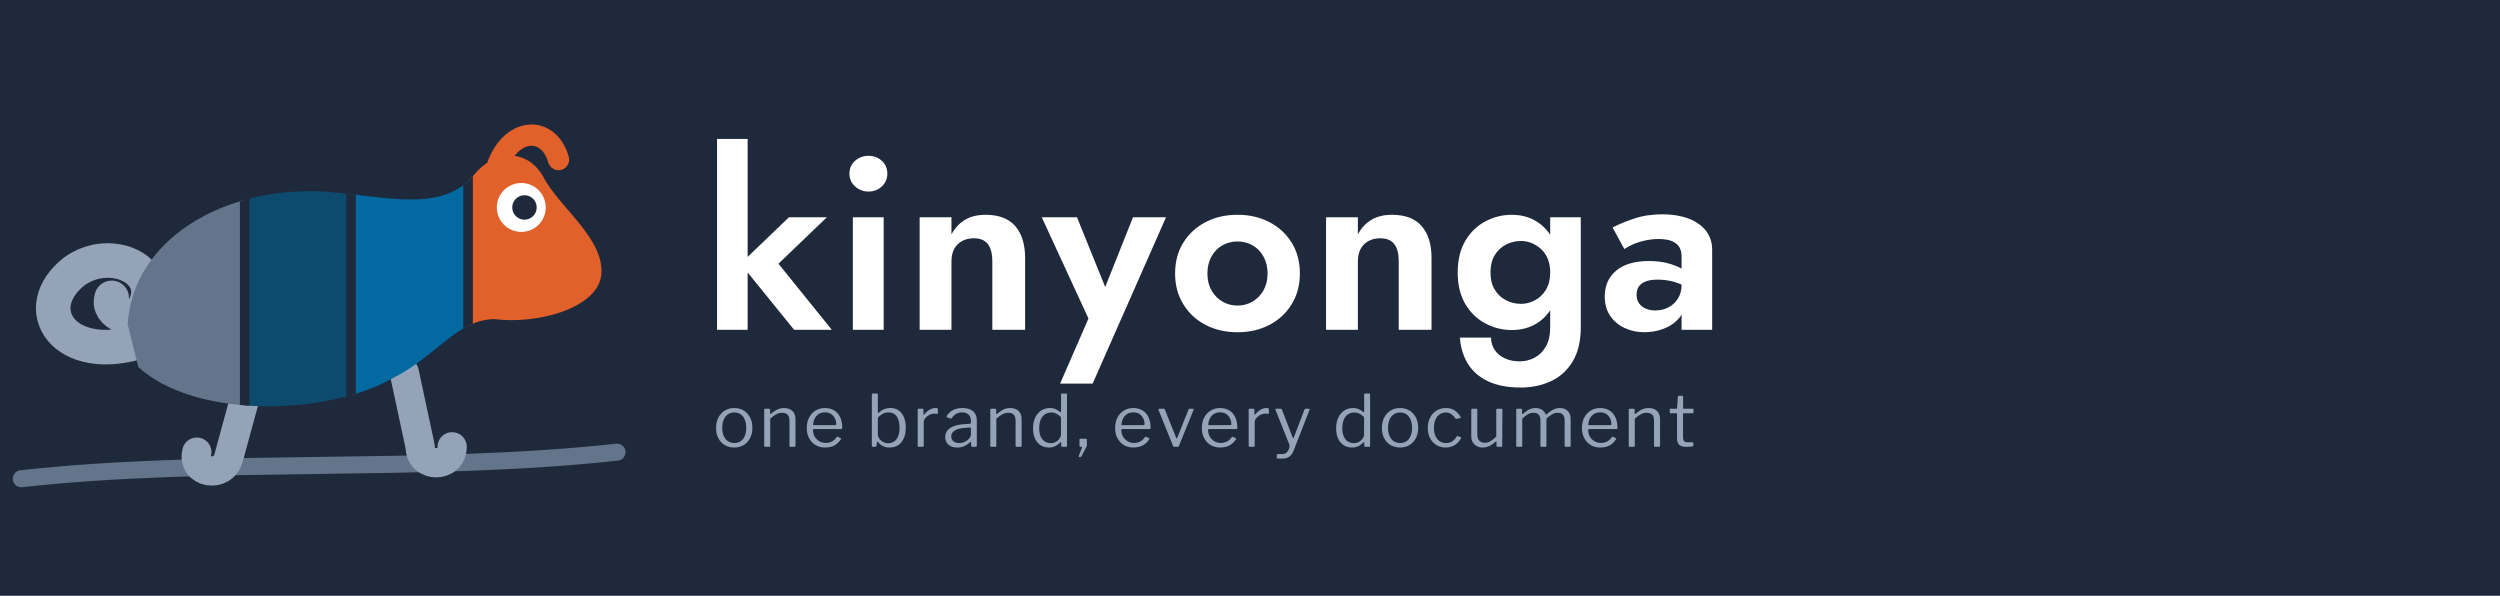
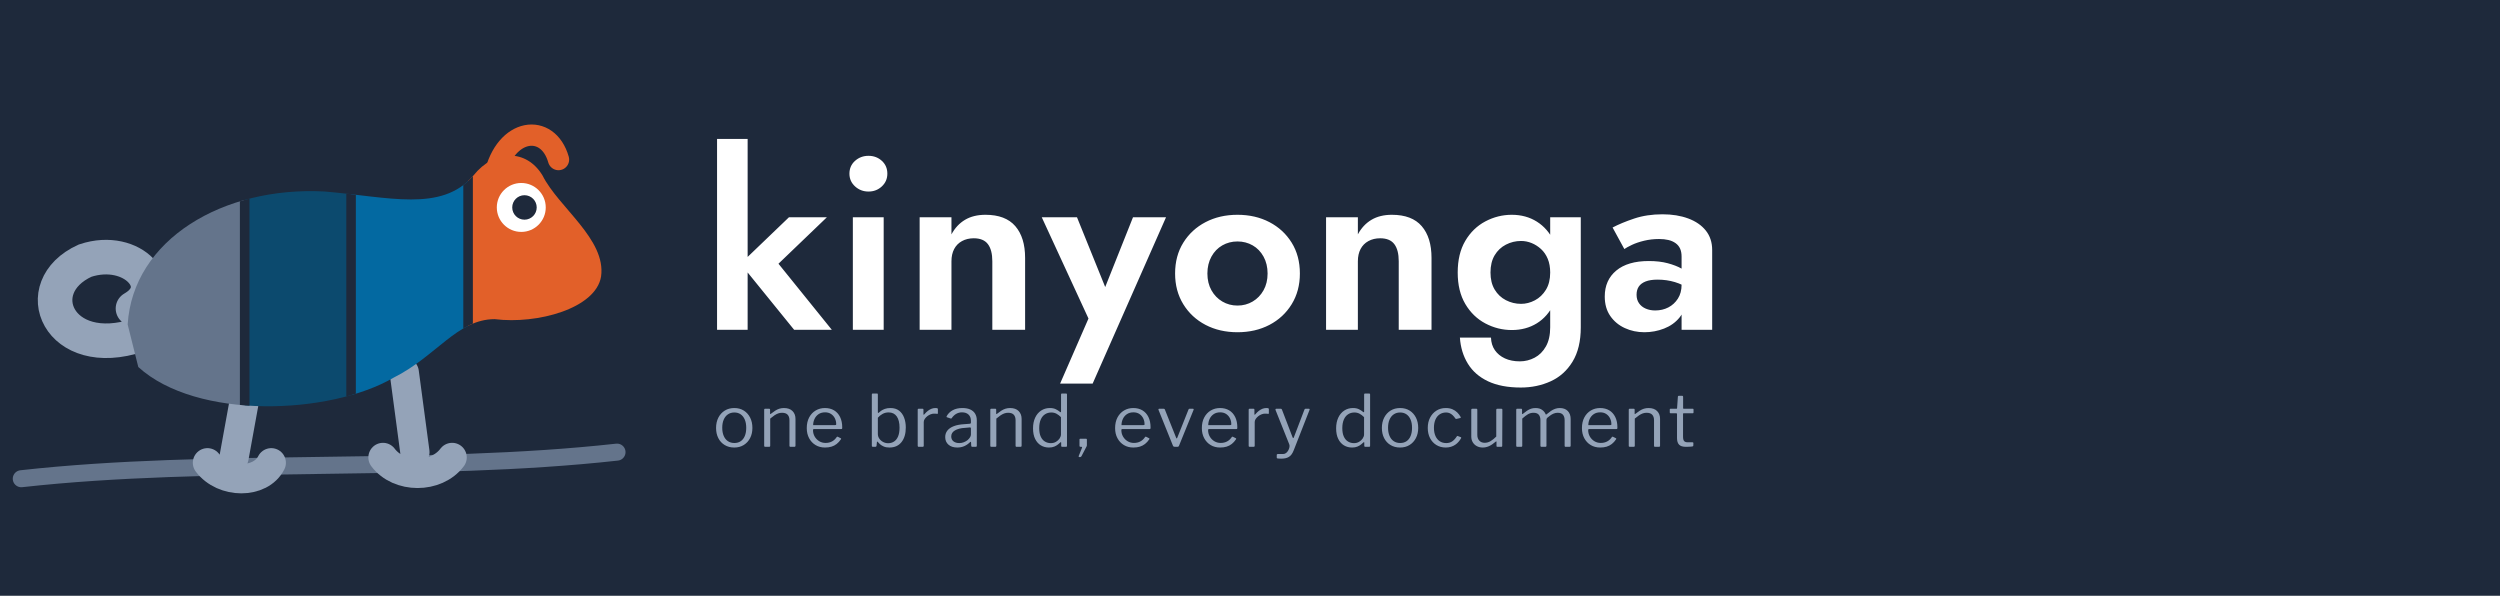
<svg xmlns="http://www.w3.org/2000/svg" viewBox="0 0 470 112" fill="none">
  <rect width="470" height="112" fill="#1E293B" />
  <g transform="translate(0 6)">
    <path d="M 4 84 C 40 80 80 83 116 79" fill="none" stroke="#64748B" stroke-width="3.2" stroke-linecap="round" />
-     <path d="M 27 58 C 12 63 5 52 14 45 C 21 40 31 45 27 52 C 25 55 20 53 21 50" fill="none" stroke="#94A3B8" stroke-width="6.5" stroke-linecap="round" />
-     <path d="M 46 69 L 43 80 C 42 84 36 83 37 79" fill="none" stroke="#94A3B8" stroke-width="5.5" stroke-linecap="round" stroke-linejoin="round" />
-     <path d="M 76 64 L 79 78 C 79 82 85 82 85 78" fill="none" stroke="#94A3B8" stroke-width="5.5" stroke-linecap="round" stroke-linejoin="round" />
+     <path d="M 26 57 C 11 62 5 48 16 43 C 25 40 32 48 25 52" fill="none" stroke="#94A3B8" stroke-width="6.5" stroke-linecap="round" />
+     <path d="M 46 69 L 44 80 M 39 81 C 42 85 49 85 51 81" fill="none" stroke="#94A3B8" stroke-width="5.5" stroke-linecap="round" stroke-linejoin="round" />
+     <path d="M 76 64 L 78 79 M 72 80 C 75 84 82 84 85 80" fill="none" stroke="#94A3B8" stroke-width="5.5" stroke-linecap="round" stroke-linejoin="round" />
    <clipPath id="body">
      <path d="M 24 55 C 25 39 42 29 61 30 C 73 31 83 34 89 27 C 93 22 99 22 102 27 C 105 33 114 39 113 46 C 112 52 101 55 93 54 C 86 54 82 61 74 65 C 62 72 37 73 26 63 Z" />
    </clipPath>
    <g clip-path="url(#body)">
      <rect x="20" y="10" width="26" height="70" fill="#64748B" />
      <rect x="46" y="10" width="20" height="70" fill="#0C4A6E" />
      <rect x="66" y="10" width="22" height="70" fill="#0369A1" />
      <rect x="88" y="10" width="30" height="70" fill="#E26029" />
      <rect x="45.1" y="10" width="1.8" height="70" fill="#1E293B" />
      <rect x="65.1" y="10" width="1.8" height="70" fill="#1E293B" />
      <rect x="87.1" y="10" width="1.8" height="70" fill="#1E293B" />
    </g>
    <path d="M 93 27 C 95 18 103 17 105 24" fill="none" stroke="#E26029" stroke-width="4" stroke-linecap="round" />
    <circle cx="98" cy="33" r="4.6" fill="#FFFFFF" />
    <circle cx="98.6" cy="33" r="2.3" fill="#1E293B" />
  </g>
  <path d="M134.806 26.12V62.0H140.556V26.12ZM148.33 40.84 139.222 49.58 149.296 62.0H156.38L146.352 49.58L155.46 40.84ZM159.692 32.652Q159.692 34.078 160.75 35.044Q161.808 36.01 163.28 36.01Q164.752 36.01 165.787 35.044Q166.822 34.078 166.822 32.652Q166.822 31.18 165.787 30.237Q164.752 29.294 163.28 29.294Q161.808 29.294 160.75 30.237Q159.692 31.18 159.692 32.652ZM160.336 40.84V62.0H166.132V40.84ZM186.556 49.12V62.0H192.72V48.476Q192.72 44.658 190.88 42.519Q189.04 40.38 185.268 40.38Q183.014 40.38 181.427 41.323Q179.84 42.266 178.874 44.06V40.84H172.894V62.0H178.874V49.12Q178.874 47.786 179.38 46.82Q179.886 45.854 180.852 45.325Q181.818 44.796 183.06 44.796Q184.9 44.796 185.728 45.9Q186.556 47.004 186.556 49.12ZM219.216 40.84H213.006L206.336 57.584L209.28 57.676L202.472 40.84H195.848L204.634 59.884L199.298 72.12H205.416ZM220.918 51.42Q220.918 54.686 222.459 57.193Q224.0 59.7 226.645 61.08Q229.29 62.46 232.648 62.46Q236.006 62.46 238.651 61.08Q241.296 59.7 242.837 57.193Q244.378 54.686 244.378 51.42Q244.378 48.108 242.837 45.624Q241.296 43.14 238.651 41.76Q236.006 40.38 232.648 40.38Q229.29 40.38 226.645 41.76Q224.0 43.14 222.459 45.624Q220.918 48.108 220.918 51.42ZM226.99 51.42Q226.99 49.626 227.749 48.246Q228.508 46.866 229.796 46.13Q231.084 45.394 232.648 45.394Q234.212 45.394 235.5 46.13Q236.788 46.866 237.547 48.246Q238.306 49.626 238.306 51.42Q238.306 53.214 237.547 54.571Q236.788 55.928 235.5 56.687Q234.212 57.446 232.648 57.446Q231.084 57.446 229.796 56.687Q228.508 55.928 227.749 54.571Q226.99 53.214 226.99 51.42ZM262.962 49.12V62.0H269.126V48.476Q269.126 44.658 267.286 42.519Q265.446 40.38 261.674 40.38Q259.42 40.38 257.833 41.323Q256.246 42.266 255.28 44.06V40.84H249.3V62.0H255.28V49.12Q255.28 47.786 255.786 46.82Q256.292 45.854 257.258 45.325Q258.224 44.796 259.466 44.796Q261.306 44.796 262.134 45.9Q262.962 47.004 262.962 49.12ZM274.462 63.472Q274.646 66.232 275.957 68.371Q277.268 70.51 279.752 71.683Q282.236 72.856 285.916 72.856Q288.952 72.856 291.528 71.683Q294.104 70.51 295.645 67.98Q297.186 65.45 297.186 61.54V40.84H291.436V61.54Q291.436 63.702 290.631 65.128Q289.826 66.554 288.515 67.244Q287.204 67.934 285.732 67.934Q284.122 67.934 282.926 67.382Q281.73 66.83 281.04 65.841Q280.35 64.852 280.304 63.472ZM274.048 51.236Q274.048 54.732 275.474 57.147Q276.9 59.562 279.246 60.804Q281.592 62.046 284.214 62.046Q286.882 62.046 288.929 60.781Q290.976 59.516 292.149 57.078Q293.322 54.64 293.322 51.236Q293.322 47.786 292.149 45.371Q290.976 42.956 288.929 41.668Q286.882 40.38 284.214 40.38Q281.592 40.38 279.246 41.622Q276.9 42.864 275.474 45.279Q274.048 47.694 274.048 51.236ZM280.212 51.236Q280.212 49.304 280.994 47.993Q281.776 46.682 283.11 45.992Q284.444 45.302 285.962 45.302Q286.974 45.302 287.94 45.693Q288.906 46.084 289.711 46.82Q290.516 47.556 290.976 48.66Q291.436 49.764 291.436 51.236Q291.436 53.168 290.631 54.479Q289.826 55.79 288.561 56.457Q287.296 57.124 285.962 57.124Q284.444 57.124 283.11 56.434Q281.776 55.744 280.994 54.433Q280.212 53.122 280.212 51.236ZM307.674 55.422Q307.674 54.502 308.088 53.881Q308.502 53.26 309.376 52.915Q310.25 52.57 311.63 52.57Q313.332 52.57 314.873 53.03Q316.414 53.49 317.656 54.41V51.65Q317.196 51.098 316.138 50.5Q315.08 49.902 313.539 49.488Q311.998 49.074 309.974 49.074Q306.018 49.074 303.856 50.868Q301.694 52.662 301.694 55.744Q301.694 57.906 302.729 59.401Q303.764 60.896 305.466 61.678Q307.168 62.46 309.146 62.46Q311.078 62.46 312.849 61.77Q314.62 61.08 315.747 59.7Q316.874 58.32 316.874 56.296L316.138 53.536Q316.138 55.054 315.448 56.135Q314.758 57.216 313.654 57.791Q312.55 58.366 311.17 58.366Q310.204 58.366 309.399 58.021Q308.594 57.676 308.134 57.009Q307.674 56.342 307.674 55.422ZM305.374 46.82Q305.834 46.498 306.8 46.038Q307.766 45.578 309.1 45.256Q310.434 44.934 311.906 44.934Q312.872 44.934 313.654 45.118Q314.436 45.302 315.011 45.716Q315.586 46.13 315.862 46.751Q316.138 47.372 316.138 48.246V62.0H321.888V47.004Q321.888 44.842 320.692 43.347Q319.496 41.852 317.38 41.07Q315.264 40.288 312.55 40.288Q309.606 40.288 307.214 41.093Q304.822 41.898 303.166 42.772Z" fill="#FFFFFF" />
  <path d="M138.036 84.135Q137.024 84.135 136.248 83.669Q135.471 83.204 135.046 82.373Q134.621 81.543 134.621 80.463Q134.621 79.343 135.06 78.499Q135.499 77.655 136.268 77.183Q137.037 76.71 138.05 76.71Q139.076 76.71 139.839 77.189Q140.601 77.668 141.027 78.512Q141.452 79.356 141.452 80.45Q141.452 81.529 141.02 82.36Q140.588 83.19 139.825 83.662Q139.062 84.135 138.036 84.135ZM138.064 83.284Q138.766 83.284 139.265 82.94Q139.764 82.596 140.028 81.955Q140.291 81.314 140.291 80.422Q140.291 79.531 140.021 78.89Q139.751 78.249 139.252 77.898Q138.752 77.547 138.05 77.547Q137.362 77.547 136.849 77.898Q136.335 78.249 136.059 78.89Q135.782 79.531 135.782 80.422Q135.782 81.3 136.059 81.948Q136.335 82.596 136.849 82.94Q137.362 83.284 138.064 83.284ZM143.855 84.0Q143.666 84.0 143.666 83.825V77.02Q143.666 76.845 143.814 76.845H144.624Q144.773 76.845 144.773 76.993V77.776Q144.773 77.844 144.8 77.857Q144.827 77.871 144.894 77.817Q145.34 77.466 145.725 77.216Q146.109 76.966 146.514 76.838Q146.919 76.71 147.379 76.71Q148.431 76.71 148.992 77.277Q149.552 77.844 149.552 78.749V83.784Q149.552 84.0 149.35 84.0H148.594Q148.499 84.0 148.459 83.953Q148.418 83.906 148.418 83.825V79.005Q148.418 78.344 148.081 77.972Q147.743 77.601 147.014 77.601Q146.623 77.601 146.278 77.729Q145.934 77.858 145.583 78.094Q145.232 78.33 144.8 78.695V83.797Q144.8 84.0 144.597 84.0H143.855ZM152.846 80.868Q152.846 81.529 153.163 82.076Q153.481 82.623 154.014 82.947Q154.547 83.271 155.208 83.271Q155.883 83.271 156.41 82.994Q156.936 82.718 157.315 82.15Q157.369 82.097 157.402 82.09Q157.436 82.083 157.504 82.11L158.071 82.394Q158.192 82.461 158.097 82.582Q157.733 83.123 157.294 83.467Q156.856 83.811 156.315 83.973Q155.775 84.135 155.101 84.135Q154.101 84.135 153.332 83.676Q152.562 83.217 152.117 82.393Q151.672 81.57 151.672 80.49Q151.672 79.316 152.124 78.472Q152.576 77.628 153.352 77.169Q154.129 76.71 155.087 76.71Q156.072 76.71 156.801 77.142Q157.53 77.574 157.935 78.398Q158.34 79.221 158.34 80.382Q158.34 80.477 158.32 80.571Q158.3 80.665 158.138 80.665H152.968Q152.913 80.665 152.88 80.726Q152.846 80.787 152.846 80.868ZM156.977 79.923Q157.125 79.923 157.166 79.889Q157.207 79.856 157.207 79.734Q157.207 79.153 156.957 78.647Q156.707 78.141 156.241 77.831Q155.775 77.52 155.114 77.52Q154.385 77.52 153.885 77.864Q153.386 78.209 153.13 78.762Q152.873 79.316 152.873 79.923ZM164.119 84.0Q163.997 84.0 163.95 83.946Q163.903 83.892 163.903 83.784V74.172Q163.903 73.983 164.065 73.983H164.901Q165.036 73.983 165.036 74.172V77.48Q165.036 77.628 165.09 77.635Q165.144 77.641 165.239 77.561Q165.361 77.439 165.637 77.237Q165.914 77.034 166.353 76.872Q166.792 76.71 167.399 76.71Q168.385 76.71 169.019 77.196Q169.654 77.682 169.971 78.512Q170.288 79.343 170.288 80.382Q170.288 82.11 169.478 83.123Q168.668 84.135 167.21 84.135Q166.589 84.135 166.15 83.946Q165.712 83.757 165.428 83.501Q165.144 83.244 165.01 83.069Q164.956 83.001 164.915 83.014Q164.875 83.028 164.861 83.109L164.793 83.784Q164.767 84.0 164.55 84.0ZM165.036 81.584Q165.036 82.07 165.313 82.468Q165.59 82.866 166.036 83.096Q166.481 83.325 166.967 83.325Q167.575 83.325 168.06 83.021Q168.547 82.718 168.83 82.07Q169.113 81.421 169.113 80.409Q169.113 79.032 168.587 78.283Q168.06 77.534 167.061 77.534Q166.427 77.534 165.907 77.824Q165.387 78.114 165.036 78.532ZM172.718 84.0Q172.623 84.0 172.576 83.953Q172.529 83.906 172.529 83.825V77.02Q172.529 76.845 172.677 76.845H173.46Q173.609 76.845 173.609 76.993V77.871Q173.609 77.952 173.649 77.965Q173.69 77.979 173.757 77.912Q174.108 77.493 174.453 77.23Q174.797 76.966 175.148 76.838Q175.499 76.71 175.85 76.71Q176.322 76.71 176.322 76.886V77.695Q176.322 77.831 176.201 77.803Q176.079 77.79 175.924 77.776Q175.769 77.763 175.594 77.763Q175.296 77.763 174.959 77.891Q174.621 78.019 174.331 78.249Q174.041 78.478 173.852 78.762Q173.663 79.046 173.663 79.329V83.797Q173.663 84.0 173.46 84.0H172.718ZM182.357 83.136Q181.857 83.622 181.27 83.879Q180.683 84.135 179.968 84.135Q178.914 84.135 178.307 83.595Q177.7 83.055 177.7 82.177Q177.7 81.462 178.111 80.942Q178.523 80.422 179.313 80.119Q180.102 79.815 181.263 79.748L182.316 79.666Q182.411 79.653 182.472 79.613Q182.532 79.572 182.532 79.464V79.1Q182.532 78.37 182.087 77.945Q181.641 77.52 180.858 77.52Q180.278 77.52 179.792 77.79Q179.306 78.06 178.928 78.6Q178.887 78.668 178.847 78.688Q178.806 78.708 178.725 78.681L178.01 78.438Q177.956 78.411 177.942 78.37Q177.929 78.33 177.983 78.222Q178.374 77.52 179.117 77.115Q179.859 76.71 180.912 76.71Q181.817 76.71 182.418 76.987Q183.018 77.263 183.329 77.783Q183.639 78.303 183.639 79.019V83.797Q183.639 83.919 183.592 83.959Q183.545 84.0 183.45 84.0H182.762Q182.681 84.0 182.634 83.939Q182.587 83.879 182.587 83.784L182.559 83.163Q182.532 82.974 182.357 83.136ZM182.532 80.571Q182.532 80.341 182.343 80.355L181.452 80.436Q180.831 80.463 180.345 80.591Q179.859 80.719 179.522 80.922Q179.184 81.124 179.009 81.401Q178.833 81.678 178.833 82.043Q178.833 82.636 179.245 82.967Q179.657 83.298 180.359 83.298Q180.791 83.298 181.189 83.143Q181.587 82.987 181.898 82.745Q182.195 82.488 182.364 82.218Q182.532 81.948 182.532 81.692V80.571ZM186.366 84.0Q186.177 84.0 186.177 83.825V77.02Q186.177 76.845 186.326 76.845H187.136Q187.284 76.845 187.284 76.993V77.776Q187.284 77.844 187.311 77.857Q187.338 77.871 187.406 77.817Q187.851 77.466 188.236 77.216Q188.621 76.966 189.026 76.838Q189.431 76.71 189.89 76.71Q190.943 76.71 191.503 77.277Q192.063 77.844 192.063 78.749V83.784Q192.063 84.0 191.861 84.0H191.105Q191.01 84.0 190.97 83.953Q190.929 83.906 190.929 83.825V79.005Q190.929 78.344 190.592 77.972Q190.254 77.601 189.525 77.601Q189.134 77.601 188.79 77.729Q188.445 77.858 188.094 78.094Q187.743 78.33 187.311 78.695V83.797Q187.311 84.0 187.109 84.0H186.366ZM199.691 84.0Q199.596 84.0 199.549 83.953Q199.502 83.906 199.502 83.811V83.244Q199.502 83.136 199.455 83.123Q199.407 83.109 199.326 83.19Q199.178 83.325 198.901 83.555Q198.624 83.784 198.206 83.96Q197.787 84.135 197.207 84.135Q196.356 84.135 195.681 83.73Q195.006 83.325 194.608 82.522Q194.21 81.719 194.21 80.531Q194.21 79.383 194.608 78.526Q195.006 77.668 195.729 77.189Q196.451 76.71 197.369 76.71Q198.03 76.71 198.476 76.926Q198.921 77.142 199.259 77.425Q199.38 77.52 199.428 77.5Q199.475 77.48 199.475 77.331V74.159Q199.475 73.983 199.623 73.983H200.447Q200.595 73.983 200.595 74.159V83.784Q200.595 83.906 200.555 83.953Q200.514 84.0 200.379 84.0H199.691ZM199.461 78.424Q199.043 78.006 198.611 77.776Q198.179 77.547 197.639 77.547Q196.991 77.547 196.471 77.878Q195.951 78.209 195.661 78.87Q195.371 79.531 195.371 80.49Q195.371 81.475 195.668 82.103Q195.965 82.731 196.464 83.021Q196.964 83.311 197.558 83.311Q198.111 83.311 198.537 83.055Q198.962 82.799 199.212 82.421Q199.461 82.043 199.461 81.678V78.424ZM202.89 85.93Q202.823 85.93 202.796 85.876Q202.769 85.823 202.796 85.728L203.403 84.216Q203.498 84.0 203.295 84.0H203.12Q202.944 84.0 202.944 83.838V82.636Q202.944 82.488 203.066 82.488H204.2Q204.335 82.488 204.335 82.623V83.73Q204.335 83.811 204.294 83.892L203.309 85.782Q203.268 85.85 203.194 85.89Q203.12 85.93 203.039 85.93H202.89ZM210.815 80.868Q210.815 81.529 211.132 82.076Q211.449 82.623 211.983 82.947Q212.516 83.271 213.177 83.271Q213.852 83.271 214.379 82.994Q214.905 82.718 215.283 82.15Q215.337 82.097 215.371 82.09Q215.405 82.083 215.472 82.11L216.039 82.394Q216.161 82.461 216.066 82.582Q215.702 83.123 215.263 83.467Q214.824 83.811 214.284 83.973Q213.744 84.135 213.069 84.135Q212.07 84.135 211.301 83.676Q210.531 83.217 210.086 82.393Q209.64 81.57 209.64 80.49Q209.64 79.316 210.093 78.472Q210.545 77.628 211.321 77.169Q212.097 76.71 213.056 76.71Q214.041 76.71 214.77 77.142Q215.499 77.574 215.904 78.398Q216.309 79.221 216.309 80.382Q216.309 80.477 216.289 80.571Q216.269 80.665 216.107 80.665H210.936Q210.882 80.665 210.849 80.726Q210.815 80.787 210.815 80.868ZM214.946 79.923Q215.094 79.923 215.135 79.889Q215.175 79.856 215.175 79.734Q215.175 79.153 214.926 78.647Q214.676 78.141 214.21 77.831Q213.744 77.52 213.083 77.52Q212.354 77.52 211.854 77.864Q211.355 78.209 211.098 78.762Q210.842 79.316 210.842 79.923ZM224.261 76.845Q224.355 76.845 224.396 76.906Q224.436 76.966 224.396 77.047L221.655 83.797Q221.588 84.0 221.345 84.0H220.859Q220.602 84.0 220.521 83.811L217.794 77.047Q217.767 76.966 217.808 76.906Q217.848 76.845 217.943 76.845H218.78Q218.861 76.845 218.915 76.879Q218.969 76.912 218.996 76.993L221.115 82.299Q221.21 82.555 221.331 82.285L223.437 76.993Q223.464 76.912 223.512 76.879Q223.559 76.845 223.64 76.845H224.261ZM227.123 80.868Q227.123 81.529 227.44 82.076Q227.757 82.623 228.291 82.947Q228.824 83.271 229.485 83.271Q230.16 83.271 230.687 82.994Q231.213 82.718 231.591 82.15Q231.645 82.097 231.679 82.09Q231.713 82.083 231.78 82.11L232.347 82.394Q232.469 82.461 232.374 82.582Q232.01 83.123 231.571 83.467Q231.132 83.811 230.592 83.973Q230.052 84.135 229.377 84.135Q228.378 84.135 227.609 83.676Q226.839 83.217 226.394 82.393Q225.948 81.57 225.948 80.49Q225.948 79.316 226.401 78.472Q226.853 77.628 227.629 77.169Q228.405 76.71 229.364 76.71Q230.349 76.71 231.078 77.142Q231.807 77.574 232.212 78.398Q232.617 79.221 232.617 80.382Q232.617 80.477 232.597 80.571Q232.577 80.665 232.415 80.665H227.244Q227.19 80.665 227.157 80.726Q227.123 80.787 227.123 80.868ZM231.254 79.923Q231.402 79.923 231.443 79.889Q231.483 79.856 231.483 79.734Q231.483 79.153 231.234 78.647Q230.984 78.141 230.518 77.831Q230.052 77.52 229.391 77.52Q228.662 77.52 228.162 77.864Q227.663 78.209 227.406 78.762Q227.15 79.316 227.15 79.923ZM234.939 84.0Q234.845 84.0 234.798 83.953Q234.75 83.906 234.75 83.825V77.02Q234.75 76.845 234.899 76.845H235.682Q235.83 76.845 235.83 76.993V77.871Q235.83 77.952 235.871 77.965Q235.911 77.979 235.979 77.912Q236.33 77.493 236.674 77.23Q237.018 76.966 237.369 76.838Q237.72 76.71 238.071 76.71Q238.544 76.71 238.544 76.886V77.695Q238.544 77.831 238.422 77.803Q238.301 77.79 238.146 77.776Q237.99 77.763 237.815 77.763Q237.518 77.763 237.18 77.891Q236.843 78.019 236.553 78.249Q236.262 78.478 236.073 78.762Q235.884 79.046 235.884 79.329V83.797Q235.884 84.0 235.682 84.0H234.939ZM240.852 86.228Q240.461 86.228 240.245 86.201Q240.029 86.174 240.029 86.052V85.525Q240.029 85.431 240.103 85.391Q240.177 85.35 240.407 85.35H241.257Q241.554 85.35 241.797 85.154Q242.04 84.959 242.202 84.662Q242.364 84.365 242.418 84.061Q242.472 83.757 242.378 83.528L239.799 77.075Q239.772 76.98 239.806 76.912Q239.84 76.845 239.948 76.845H240.785Q240.866 76.845 240.92 76.879Q240.974 76.912 241.001 76.993L243.012 82.231Q243.066 82.353 243.134 82.353Q243.201 82.353 243.255 82.191L245.24 76.993Q245.28 76.912 245.321 76.879Q245.361 76.845 245.429 76.845H246.063Q246.158 76.845 246.198 76.906Q246.239 76.966 246.198 77.047L243.228 84.635Q243.039 85.121 242.81 85.431Q242.58 85.742 242.29 85.91Q242 86.079 241.649 86.153Q241.298 86.228 240.852 86.228ZM256.674 84.0Q256.58 84.0 256.533 83.953Q256.485 83.906 256.485 83.811V83.244Q256.485 83.136 256.438 83.123Q256.391 83.109 256.31 83.19Q256.161 83.325 255.885 83.555Q255.608 83.784 255.189 83.96Q254.771 84.135 254.19 84.135Q253.34 84.135 252.665 83.73Q251.99 83.325 251.592 82.522Q251.193 81.719 251.193 80.531Q251.193 79.383 251.592 78.526Q251.99 77.668 252.712 77.189Q253.434 76.71 254.352 76.71Q255.014 76.71 255.459 76.926Q255.905 77.142 256.242 77.425Q256.364 77.52 256.411 77.5Q256.458 77.48 256.458 77.331V74.159Q256.458 73.983 256.607 73.983H257.43Q257.579 73.983 257.579 74.159V83.784Q257.579 83.906 257.538 83.953Q257.498 84.0 257.363 84.0H256.674ZM256.445 78.424Q256.026 78.006 255.594 77.776Q255.162 77.547 254.622 77.547Q253.974 77.547 253.455 77.878Q252.935 78.209 252.645 78.87Q252.354 79.531 252.354 80.49Q252.354 81.475 252.651 82.103Q252.948 82.731 253.448 83.021Q253.947 83.311 254.541 83.311Q255.095 83.311 255.52 83.055Q255.945 82.799 256.195 82.421Q256.445 82.043 256.445 81.678V78.424ZM263.208 84.135Q262.196 84.135 261.42 83.669Q260.643 83.204 260.218 82.373Q259.793 81.543 259.793 80.463Q259.793 79.343 260.232 78.499Q260.67 77.655 261.44 77.183Q262.209 76.71 263.222 76.71Q264.248 76.71 265.011 77.189Q265.773 77.668 266.199 78.512Q266.624 79.356 266.624 80.45Q266.624 81.529 266.192 82.36Q265.76 83.19 264.997 83.662Q264.234 84.135 263.208 84.135ZM263.235 83.284Q263.937 83.284 264.437 82.94Q264.936 82.596 265.2 81.955Q265.463 81.314 265.463 80.422Q265.463 79.531 265.193 78.89Q264.923 78.249 264.423 77.898Q263.924 77.547 263.222 77.547Q262.533 77.547 262.02 77.898Q261.507 78.249 261.231 78.89Q260.954 79.531 260.954 80.422Q260.954 81.3 261.231 81.948Q261.507 82.596 262.02 82.94Q262.533 83.284 263.235 83.284ZM271.808 76.71Q272.51 76.71 273.043 76.933Q273.577 77.156 273.961 77.54Q274.346 77.925 274.602 78.384Q274.683 78.546 274.535 78.587L273.793 78.762Q273.698 78.802 273.617 78.681Q273.347 78.29 273.084 78.047Q272.82 77.803 272.524 77.675Q272.226 77.547 271.875 77.547Q271.187 77.547 270.667 77.891Q270.147 78.236 269.864 78.883Q269.58 79.531 269.58 80.422Q269.58 81.327 269.871 81.975Q270.161 82.623 270.681 82.96Q271.2 83.298 271.902 83.298Q272.55 83.298 273.023 82.974Q273.495 82.65 273.887 82.029Q273.928 81.962 273.961 81.955Q273.995 81.948 274.062 81.975L274.643 82.191Q274.738 82.231 274.697 82.367Q274.495 82.718 274.225 83.041Q273.954 83.365 273.597 83.608Q273.239 83.852 272.793 83.993Q272.348 84.135 271.808 84.135Q270.809 84.135 270.046 83.669Q269.284 83.204 268.851 82.373Q268.419 81.543 268.419 80.45Q268.419 79.343 268.858 78.505Q269.297 77.668 270.06 77.189Q270.822 76.71 271.808 76.71ZM279.125 83.244Q279.706 83.244 280.239 82.927Q280.772 82.609 281.298 82.07V77.047Q281.298 76.845 281.514 76.845H282.257Q282.446 76.845 282.446 77.034L282.419 83.825Q282.419 84.0 282.271 84.0H281.488Q281.339 84.0 281.339 83.852V83.055Q281.339 82.987 281.312 82.974Q281.285 82.96 281.218 83.014Q280.475 83.649 279.901 83.892Q279.328 84.135 278.761 84.135Q278.139 84.135 277.654 83.879Q277.168 83.622 276.884 83.156Q276.601 82.691 276.601 82.07V77.061Q276.601 76.845 276.803 76.845H277.559Q277.735 76.845 277.735 77.034V81.772Q277.735 82.434 278.106 82.839Q278.477 83.244 279.125 83.244ZM285.24 84.0Q285.051 84.0 285.051 83.825V77.02Q285.051 76.845 285.2 76.845H286.01Q286.145 76.845 286.145 76.993V77.776Q286.145 77.844 286.179 77.857Q286.212 77.871 286.28 77.817Q286.712 77.466 287.083 77.216Q287.454 76.966 287.839 76.838Q288.224 76.71 288.67 76.71Q289.466 76.71 289.945 77.075Q290.425 77.439 290.587 77.898Q290.613 77.952 290.668 77.939Q290.721 77.925 290.776 77.871Q291.207 77.507 291.592 77.25Q291.977 76.993 292.375 76.852Q292.774 76.71 293.219 76.71Q294.204 76.71 294.745 77.27Q295.284 77.831 295.284 78.775V83.784Q295.284 84.0 295.082 84.0H294.326Q294.231 84.0 294.191 83.953Q294.151 83.906 294.151 83.825V79.005Q294.151 78.344 293.833 77.972Q293.516 77.601 292.841 77.601Q292.45 77.601 292.092 77.749Q291.734 77.898 291.444 78.114Q291.154 78.33 290.924 78.519Q290.816 78.614 290.775 78.701Q290.735 78.789 290.735 78.924V83.784Q290.735 84.0 290.533 84.0H289.776Q289.695 84.0 289.648 83.953Q289.601 83.906 289.601 83.825V79.005Q289.601 78.344 289.291 77.972Q288.98 77.601 288.305 77.601Q287.738 77.601 287.265 77.871Q286.793 78.141 286.185 78.695V83.797Q286.185 84.0 285.983 84.0H285.24ZM298.579 80.868Q298.579 81.529 298.896 82.076Q299.213 82.623 299.746 82.947Q300.28 83.271 300.941 83.271Q301.616 83.271 302.143 82.994Q302.669 82.718 303.047 82.15Q303.101 82.097 303.135 82.09Q303.168 82.083 303.236 82.11L303.803 82.394Q303.925 82.461 303.83 82.582Q303.466 83.123 303.027 83.467Q302.588 83.811 302.048 83.973Q301.508 84.135 300.833 84.135Q299.834 84.135 299.065 83.676Q298.295 83.217 297.85 82.393Q297.404 81.57 297.404 80.49Q297.404 79.316 297.856 78.472Q298.309 77.628 299.085 77.169Q299.861 76.71 300.82 76.71Q301.805 76.71 302.534 77.142Q303.263 77.574 303.668 78.398Q304.073 79.221 304.073 80.382Q304.073 80.477 304.053 80.571Q304.033 80.665 303.87 80.665H298.7Q298.646 80.665 298.612 80.726Q298.579 80.787 298.579 80.868ZM302.709 79.923Q302.858 79.923 302.899 79.889Q302.939 79.856 302.939 79.734Q302.939 79.153 302.689 78.647Q302.44 78.141 301.974 77.831Q301.508 77.52 300.846 77.52Q300.118 77.52 299.618 77.864Q299.119 78.209 298.862 78.762Q298.606 79.316 298.606 79.923ZM306.395 84.0Q306.206 84.0 306.206 83.825V77.02Q306.206 76.845 306.355 76.845H307.165Q307.313 76.845 307.313 76.993V77.776Q307.313 77.844 307.34 77.857Q307.367 77.871 307.435 77.817Q307.88 77.466 308.265 77.216Q308.65 76.966 309.055 76.838Q309.46 76.71 309.919 76.71Q310.972 76.71 311.532 77.277Q312.092 77.844 312.092 78.749V83.784Q312.092 84.0 311.89 84.0H311.134Q311.039 84.0 310.999 83.953Q310.958 83.906 310.958 83.825V79.005Q310.958 78.344 310.62 77.972Q310.283 77.601 309.554 77.601Q309.163 77.601 308.818 77.729Q308.474 77.858 308.123 78.094Q307.772 78.33 307.34 78.695V83.797Q307.34 84.0 307.138 84.0H306.395ZM316.52 77.695Q316.412 77.695 316.412 77.803V82.083Q316.412 82.718 316.628 82.934Q316.844 83.15 317.276 83.15H318.208Q318.275 83.15 318.316 83.183Q318.356 83.217 318.356 83.298L318.343 83.757Q318.343 83.892 318.18 83.933Q318.046 83.96 317.796 83.973Q317.546 83.987 317.31 83.993Q317.074 84.0 316.912 84.0Q316.061 84.0 315.67 83.602Q315.278 83.204 315.278 82.34V77.831Q315.278 77.695 315.143 77.695H314.063Q313.915 77.695 313.915 77.547V76.98Q313.915 76.845 314.05 76.845H315.197Q315.292 76.845 315.292 76.737L315.44 74.591Q315.454 74.415 315.589 74.415H316.264Q316.425 74.415 316.425 74.604V76.737Q316.425 76.845 316.534 76.845H318.235Q318.383 76.845 318.383 76.966V77.547Q318.383 77.695 318.235 77.695Z" fill="#94A3B8" />
</svg>
